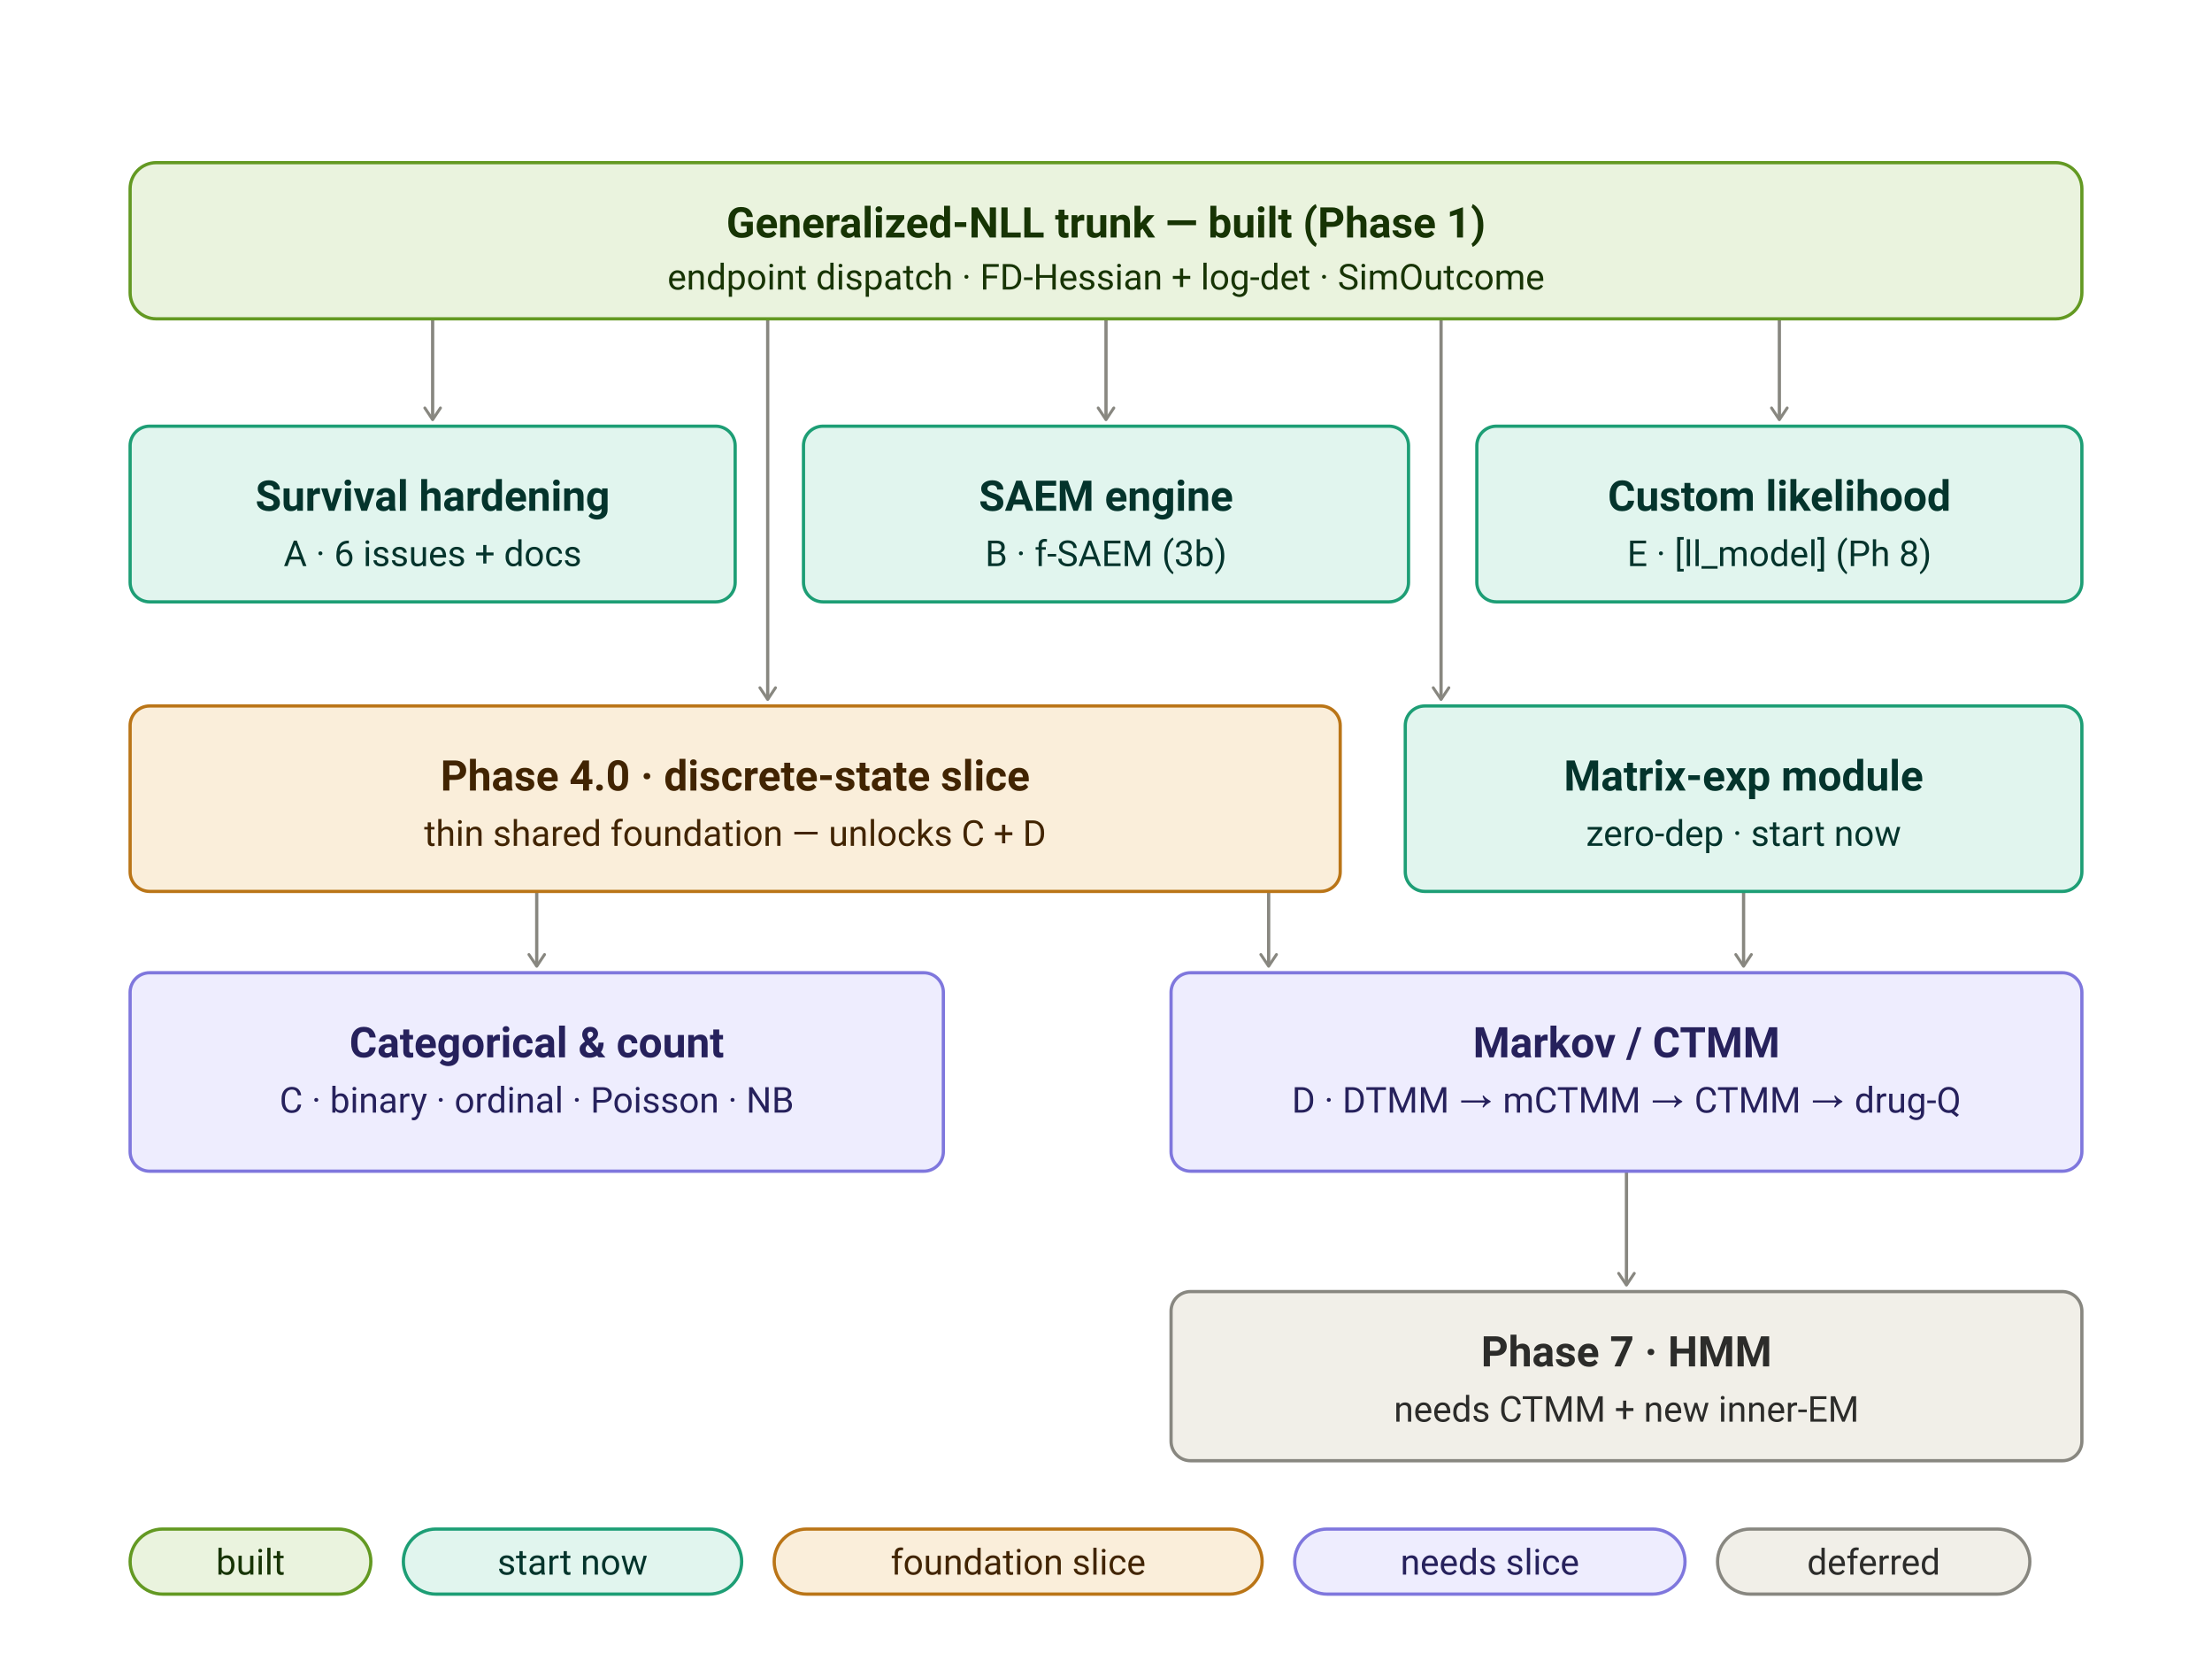
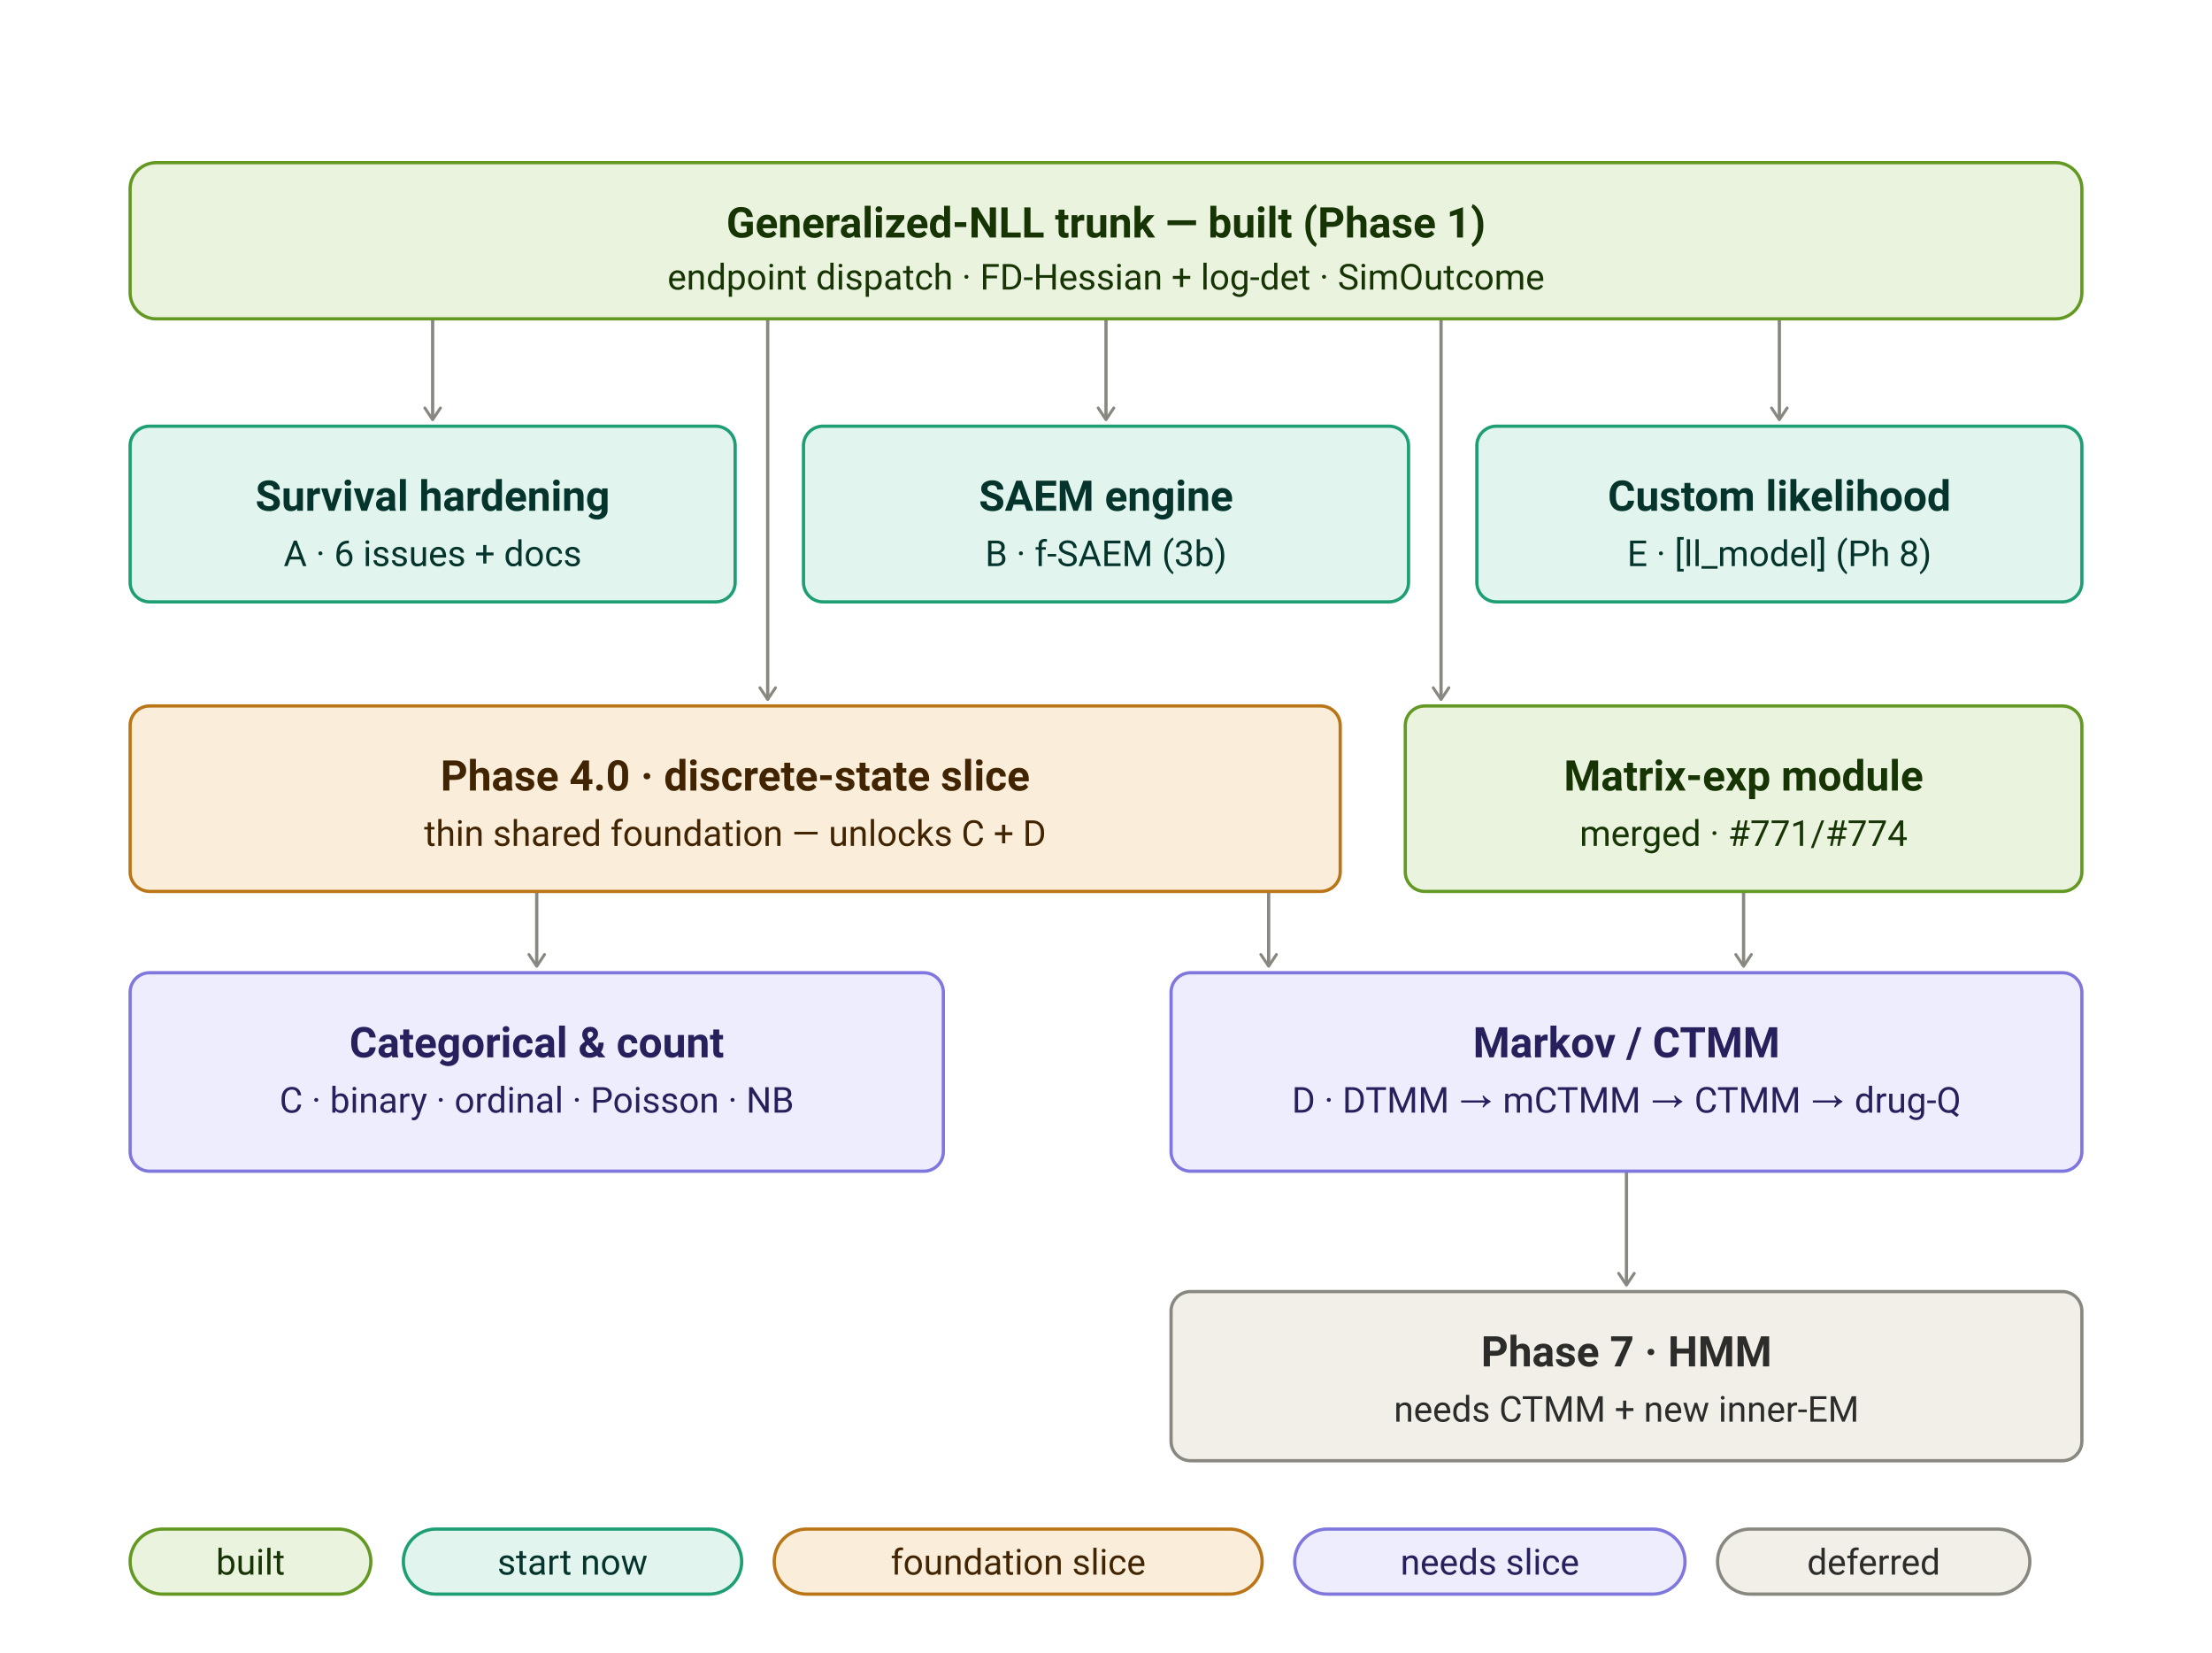
<svg xmlns="http://www.w3.org/2000/svg" width="720" viewBox="0 0 680 508" role="img" aria-label="TTE/Markov plan track map">
  <style>
  text{font-family:-apple-system,BlinkMacSystemFont,'Segoe UI',Roboto,Helvetica,Arial,sans-serif;font-size:13px}
  .ts{font-size:11px}
  .th{font-weight:600}
  rect{stroke-width:1}
  .green&gt;rect{fill:#EAF3DE;stroke:#639922}.green text{fill:#173404}
  .teal&gt;rect{fill:#E1F5EE;stroke:#1D9E75}.teal text{fill:#04342C}
  .amber&gt;rect{fill:#FAEEDA;stroke:#BA7517}.amber text{fill:#412402}
  .purple&gt;rect{fill:#EEEDFE;stroke:#7F77DD}.purple text{fill:#26215C}
  .gray&gt;rect{fill:#F1EFE8;stroke:#888780}.gray text{fill:#2C2C2A}
  line{stroke:#888780;stroke-width:1}
</style>
  <defs>
    <marker id="a" viewBox="0 0 10 10" refX="8" refY="5" markerWidth="6" markerHeight="6" orient="auto-start-reverse">
      <path d="M2 1L8 5L2 9" fill="none" stroke="#888780" stroke-width="1.5" stroke-linecap="round" stroke-linejoin="round" />
    </marker>
  </defs>
  <line x1="133" y1="98" x2="133" y2="129" marker-end="url(#a)" />
  <line x1="340" y1="98" x2="340" y2="129" marker-end="url(#a)" />
  <line x1="547" y1="98" x2="547" y2="129" marker-end="url(#a)" />
  <line x1="236" y1="98" x2="236" y2="215" marker-end="url(#a)" />
  <line x1="443" y1="98" x2="443" y2="215" marker-end="url(#a)" />
  <line x1="165" y1="274" x2="165" y2="297" marker-end="url(#a)" />
  <line x1="390" y1="274" x2="390" y2="297" marker-end="url(#a)" />
  <line x1="536" y1="274" x2="536" y2="297" marker-end="url(#a)" />
  <line x1="500" y1="360" x2="500" y2="395" marker-end="url(#a)" />
  <g class="green">
    <rect x="40" y="50" width="600" height="48" rx="8" />
    <text class="th" x="340" y="73" text-anchor="middle">Generalized-NLL trunk — built (Phase 1)</text>
    <text class="ts" x="340" y="89" text-anchor="middle">endpoint dispatch · FD-Hessian + log-det · SimOutcome</text>
  </g>
  <g class="teal">
    <rect x="40" y="131" width="186" height="54" rx="6" />
    <text class="th" x="133" y="157" text-anchor="middle">Survival hardening</text>
    <text class="ts" x="133" y="174" text-anchor="middle">A · 6 issues + docs</text>
  </g>
  <g class="teal">
    <rect x="247" y="131" width="186" height="54" rx="6" />
    <text class="th" x="340" y="157" text-anchor="middle">SAEM engine</text>
    <text class="ts" x="340" y="174" text-anchor="middle">B · f-SAEM (3b)</text>
  </g>
  <g class="teal">
    <rect x="454" y="131" width="186" height="54" rx="6" />
    <text class="th" x="547" y="157" text-anchor="middle">Custom likelihood</text>
    <text class="ts" x="547" y="174" text-anchor="middle">E · [ll_model] (Ph 8)</text>
  </g>
  <g class="amber">
    <rect x="40" y="217" width="372" height="57" rx="6" />
    <text class="th" x="226" y="243" text-anchor="middle">Phase 4.0 · discrete-state slice</text>
    <text class="ts" x="226" y="260" text-anchor="middle">thin shared foundation — unlocks C + D</text>
  </g>
-   <g class="teal">
+   <g class="green">
    <rect x="432" y="217" width="208" height="57" rx="6" />
    <text class="th" x="536" y="243" text-anchor="middle">Matrix-exp module</text>
-     <text class="ts" x="536" y="260" text-anchor="middle">zero-dep · start now</text>
+     <text class="ts" x="536" y="260" text-anchor="middle">merged · #771/#774</text>
  </g>
  <g class="purple">
    <rect x="40" y="299" width="250" height="61" rx="6" />
    <text class="th" x="165" y="325" text-anchor="middle">Categorical &amp; count</text>
    <text class="ts" x="165" y="342" text-anchor="middle">C · binary · ordinal · Poisson · NB</text>
  </g>
  <g class="purple">
    <rect x="360" y="299" width="280" height="61" rx="6" />
    <text class="th" x="500" y="325" text-anchor="middle">Markov / CTMM</text>
    <text class="ts" x="500" y="342" text-anchor="middle">D · DTMM → mCTMM → CTMM → drug-Q</text>
  </g>
  <g class="gray">
    <rect x="360" y="397" width="280" height="52" rx="6" />
    <text class="th" x="500" y="420" text-anchor="middle">Phase 7 · HMM</text>
    <text class="ts" x="500" y="437" text-anchor="middle">needs CTMM + new inner-EM</text>
  </g>
  <g class="green">
    <rect x="40" y="470" width="74" height="20" rx="10" />
    <text class="ts" x="77" y="484" text-anchor="middle">built</text>
  </g>
  <g class="teal">
    <rect x="124" y="470" width="104" height="20" rx="10" />
    <text class="ts" x="176" y="484" text-anchor="middle">start now</text>
  </g>
  <g class="amber">
    <rect x="238" y="470" width="150" height="20" rx="10" />
    <text class="ts" x="313" y="484" text-anchor="middle">foundation slice</text>
  </g>
  <g class="purple">
    <rect x="398" y="470" width="120" height="20" rx="10" />
    <text class="ts" x="458" y="484" text-anchor="middle">needs slice</text>
  </g>
  <g class="gray">
    <rect x="528" y="470" width="96" height="20" rx="10" />
    <text class="ts" x="576" y="484" text-anchor="middle">deferred</text>
  </g>
</svg>
